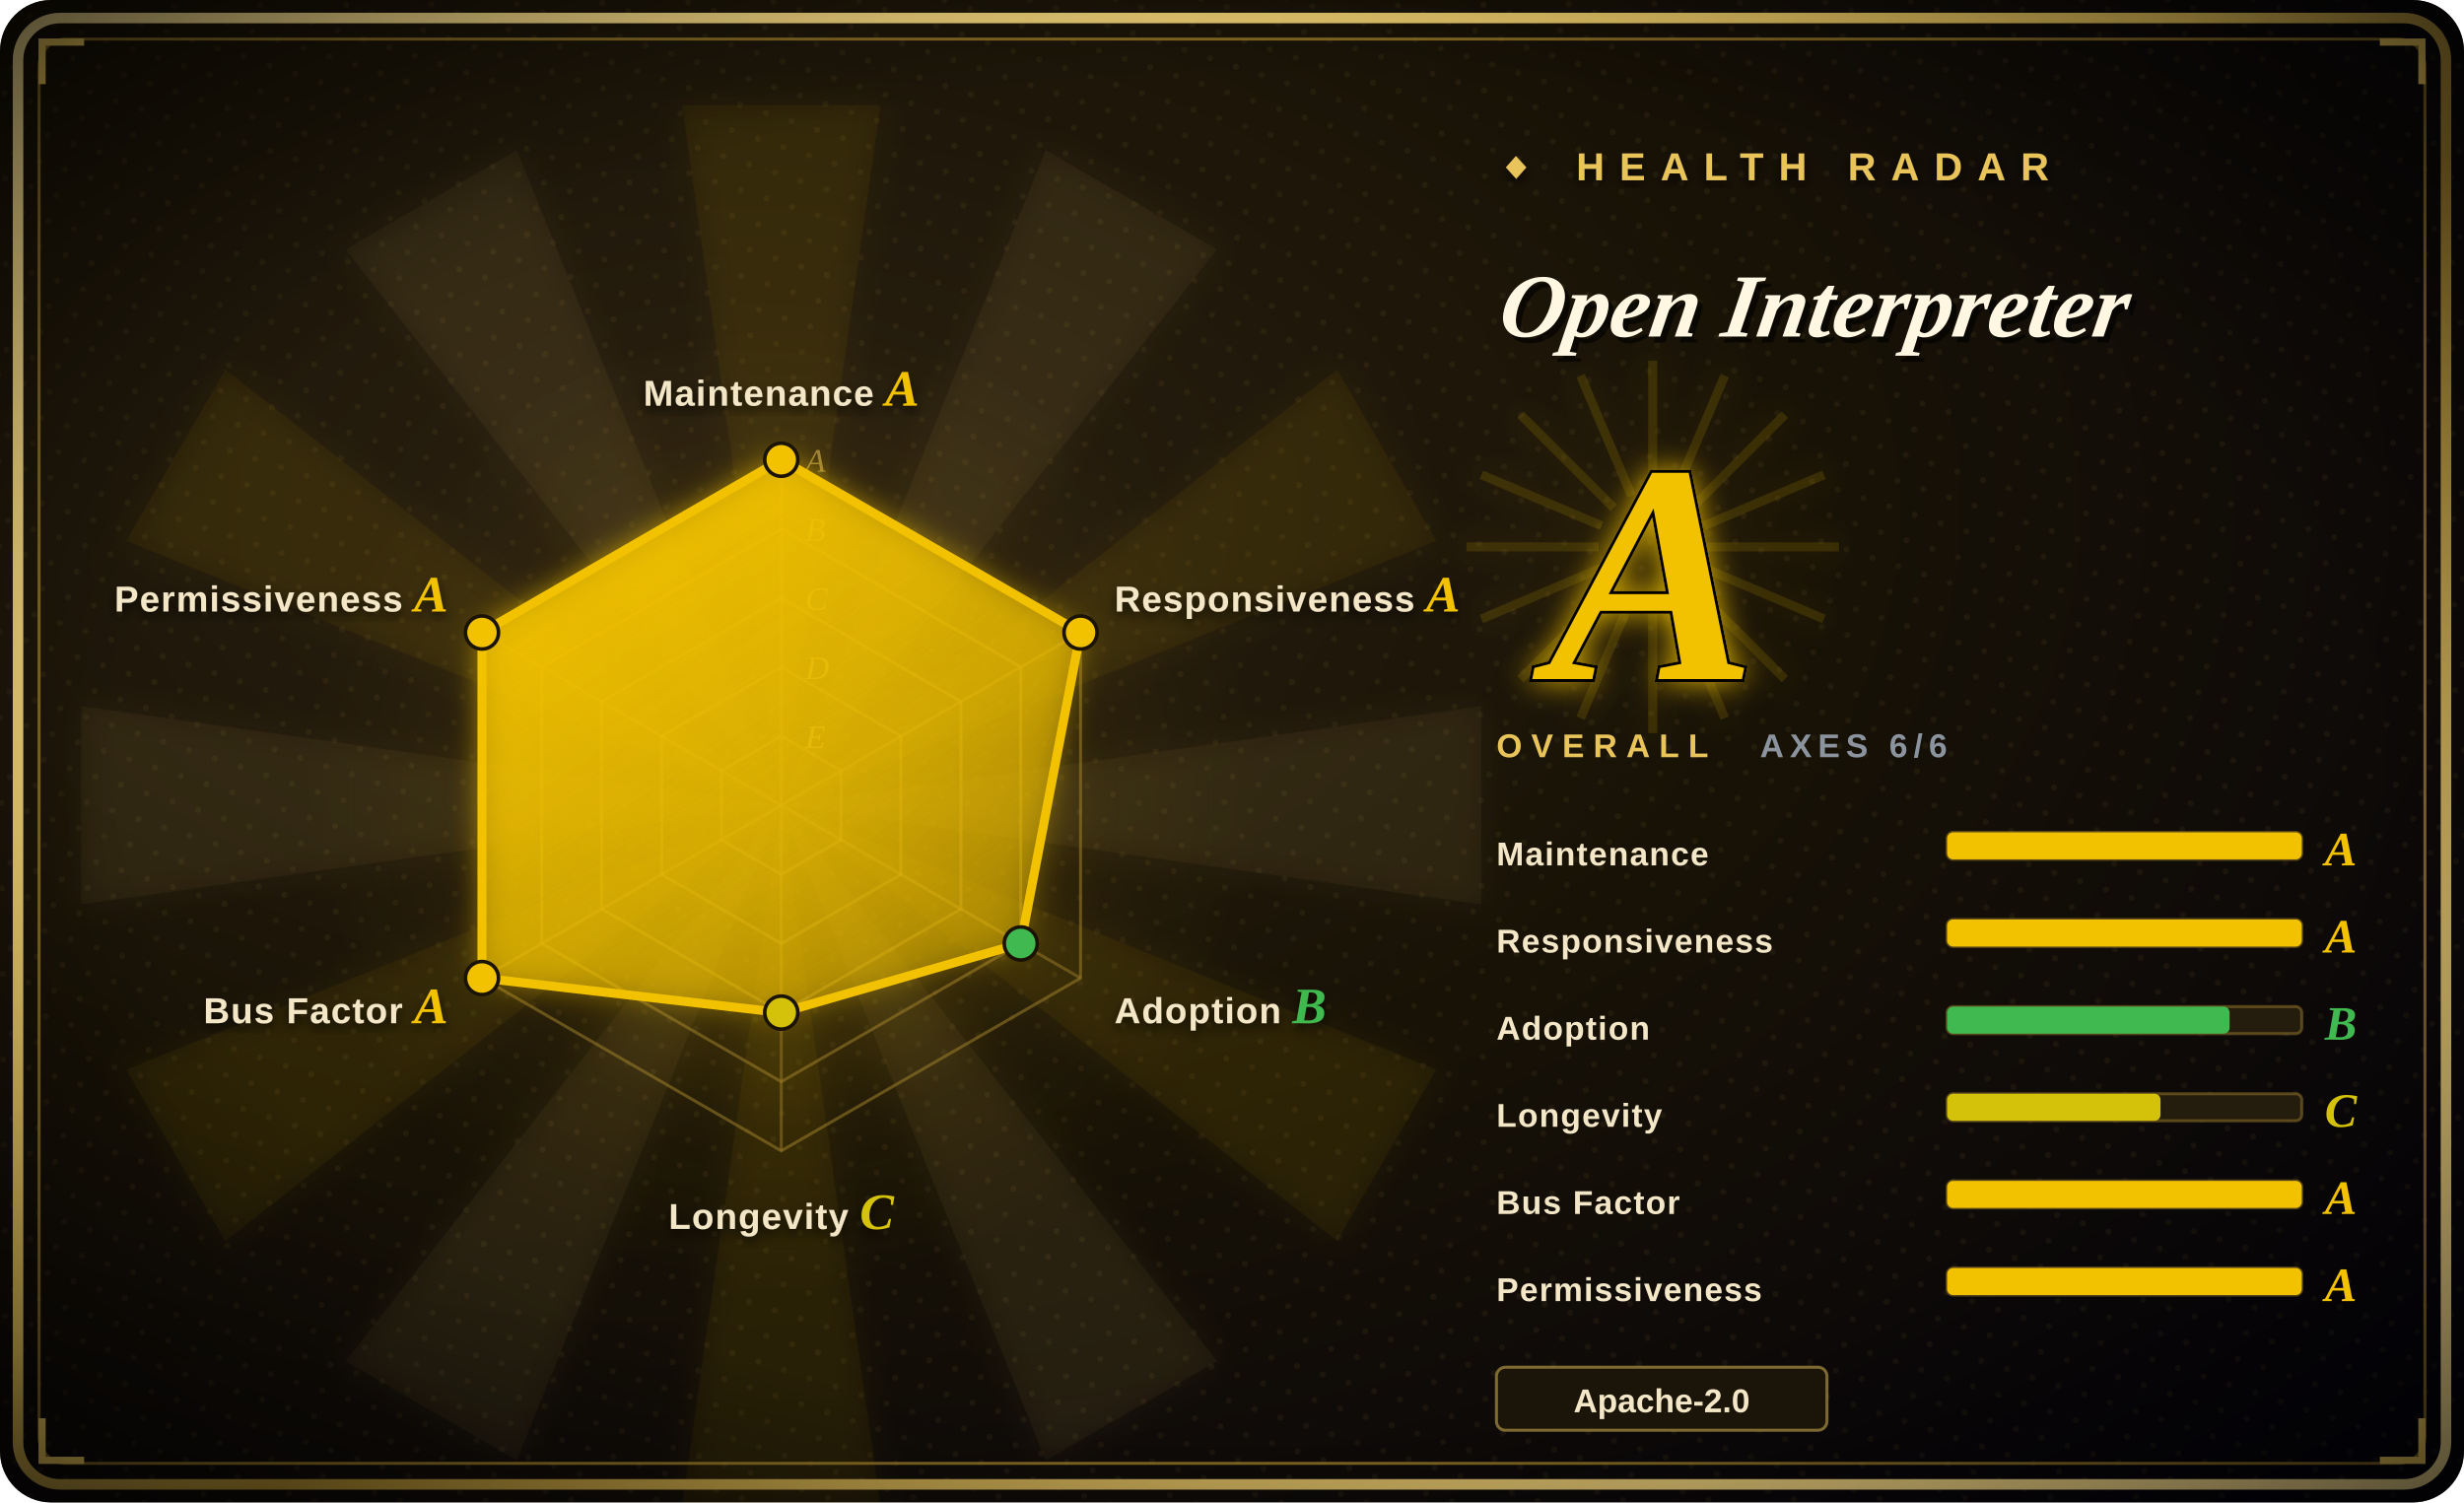
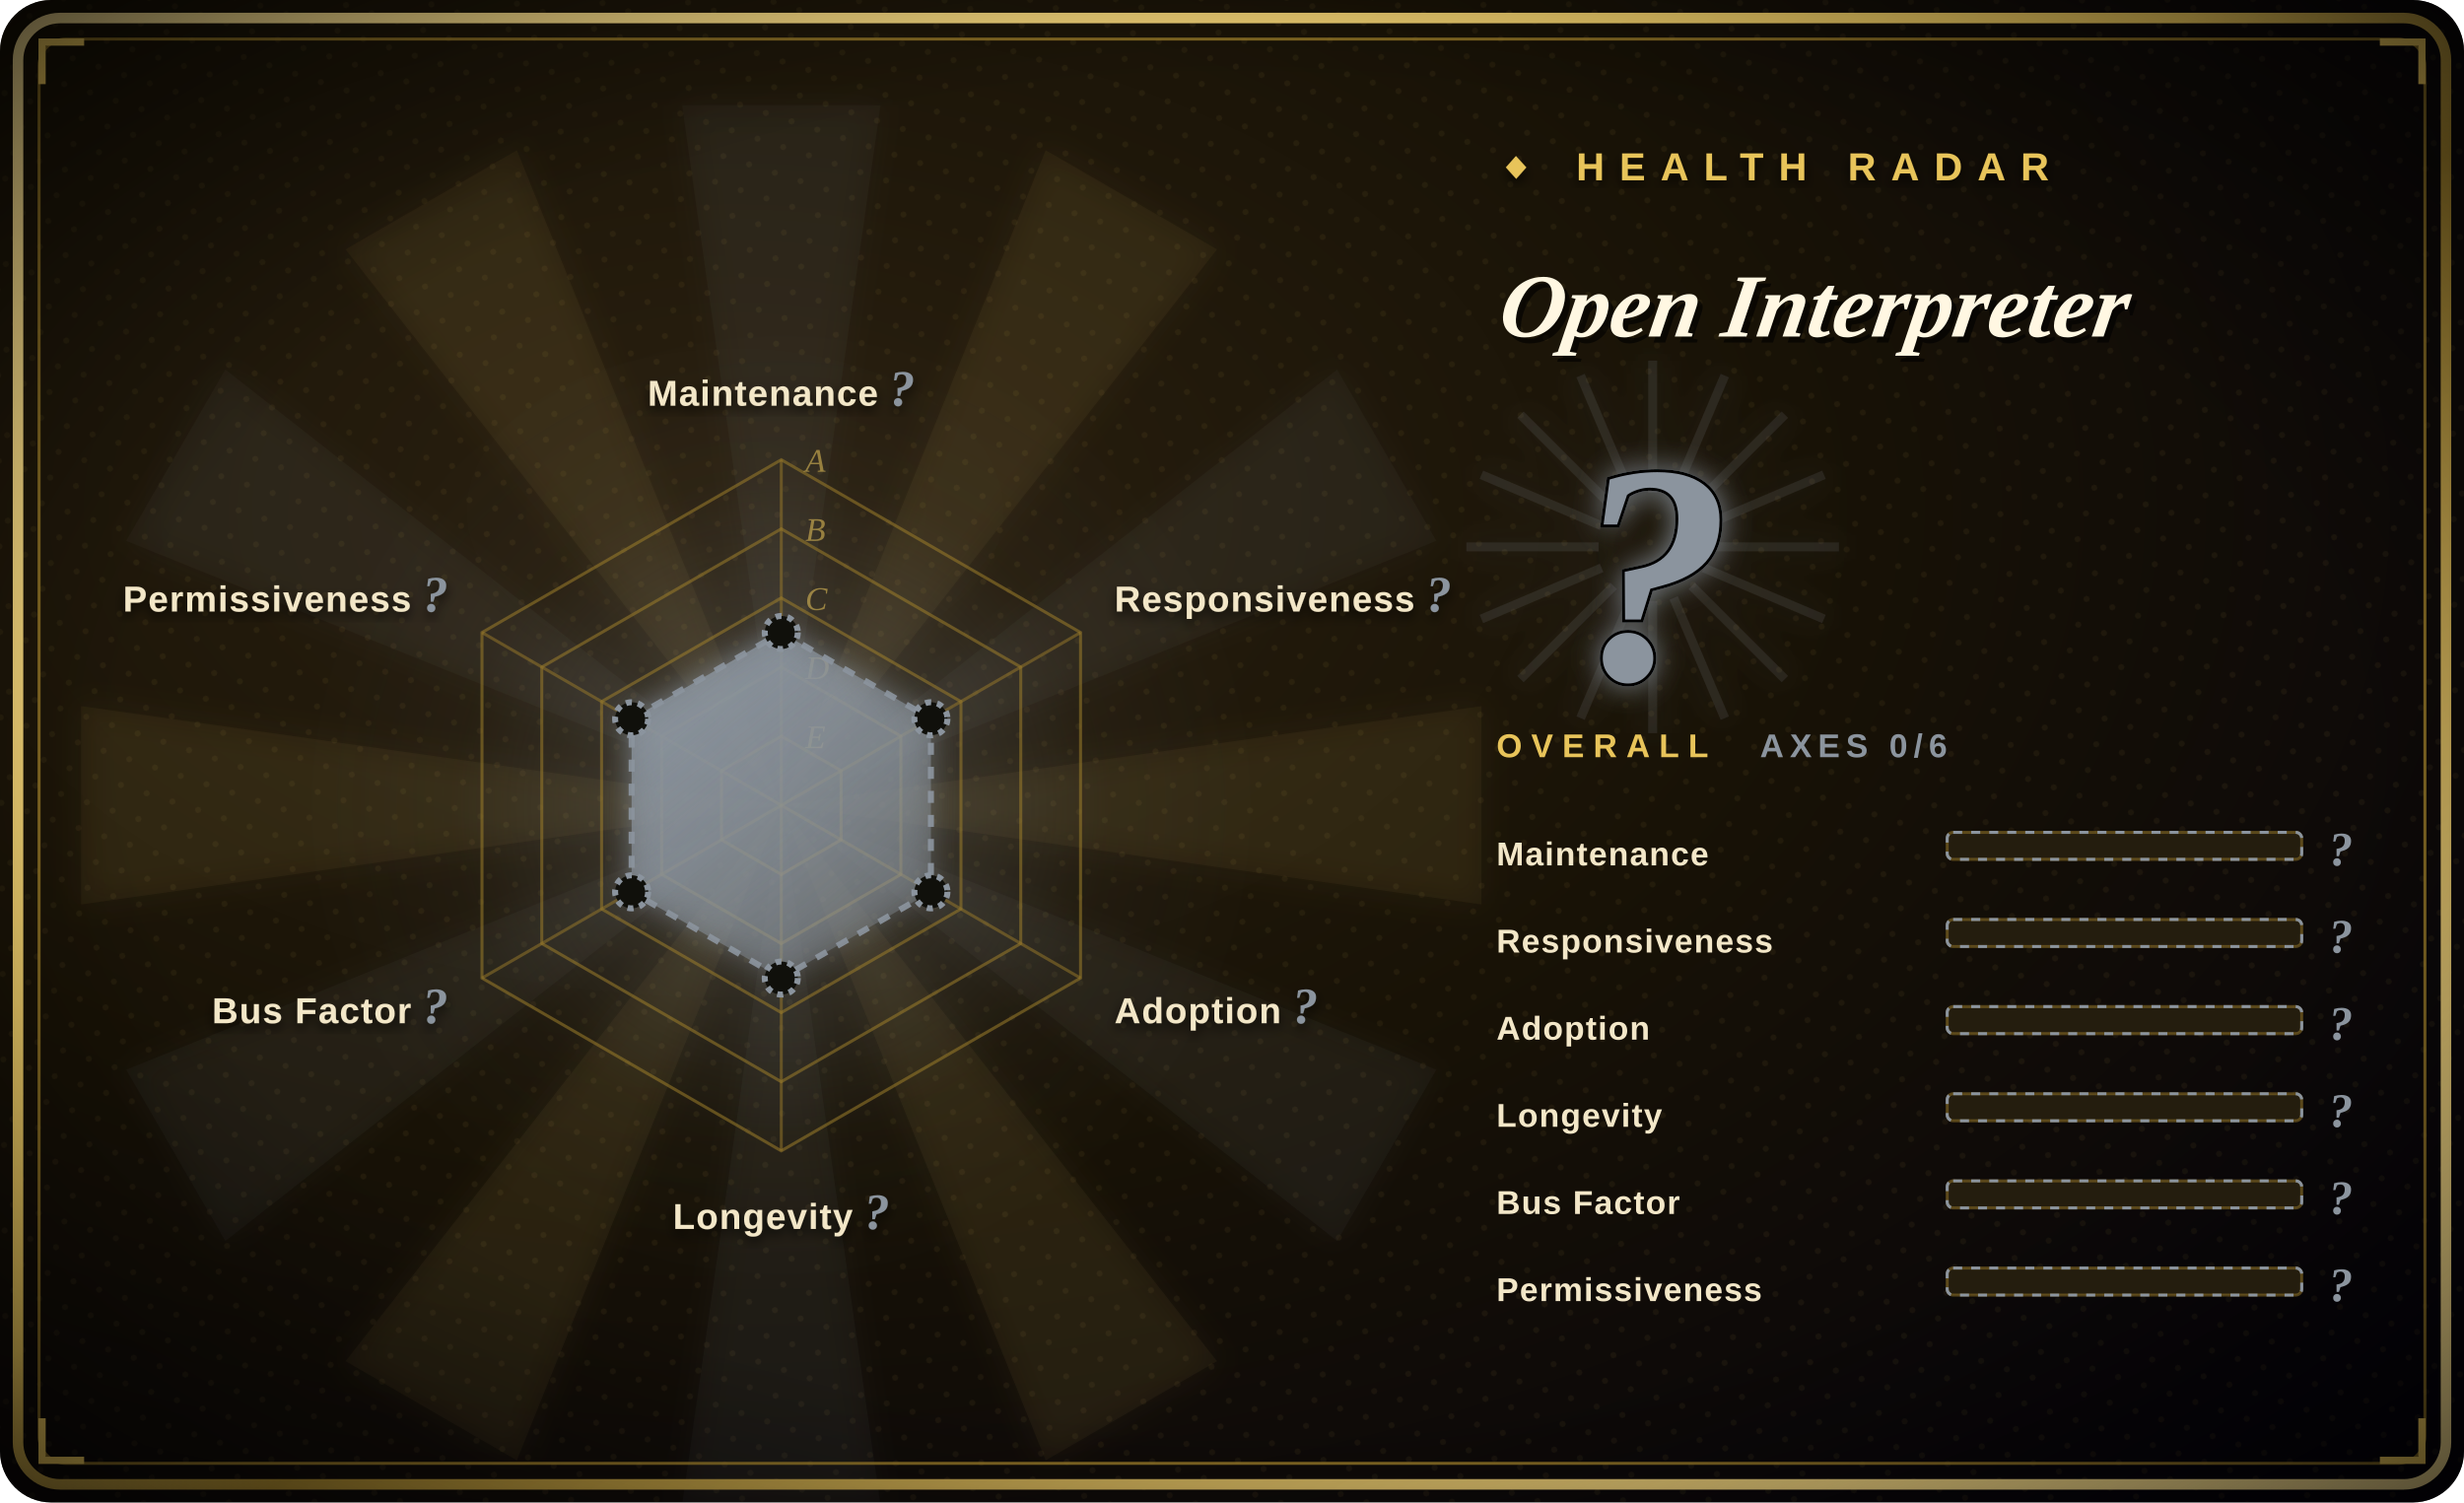
<svg xmlns="http://www.w3.org/2000/svg" width="820" height="500" viewBox="0 0 820 500">
  <defs>
    <radialGradient id="bg" cx="30%" cy="34%" r="90%">
      <stop offset="0%" stop-color="#2a2010" />
      <stop offset="48%" stop-color="#181206" />
      <stop offset="100%" stop-color="#05030a" />
    </radialGradient>
    <radialGradient id="vig" cx="50%" cy="50%" r="72%">
      <stop offset="62%" stop-color="#000000" stop-opacity="0" />
      <stop offset="100%" stop-color="#000000" stop-opacity="0.72" />
    </radialGradient>
    <linearGradient id="frame" x1="0" y1="0" x2="1" y2="1">
      <stop offset="0%" stop-color="#f6dd92" />
      <stop offset="45%" stop-color="#E8C45A" />
      <stop offset="55%" stop-color="#9c7d2a" />
      <stop offset="100%" stop-color="#f6dd92" />
    </linearGradient>
    <linearGradient id="poly" x1="0" y1="0" x2="0.7" y2="1">
-       <stop offset="0%" stop-color="#F2C200" stop-opacity="0.92" />
-       <stop offset="100%" stop-color="#F2C200" stop-opacity="0.34" />
+       <stop offset="0%" stop-color="#8B949E" stop-opacity="0.92" />
+       <stop offset="100%" stop-color="#8B949E" stop-opacity="0.34" />
    </linearGradient>
    <radialGradient id="halo" cx="50%" cy="50%" r="50%">
-       <stop offset="0%" stop-color="#F2C200" stop-opacity="0.34" />
-       <stop offset="68%" stop-color="#F2C200" stop-opacity="0.04" />
-       <stop offset="100%" stop-color="#F2C200" stop-opacity="0" />
+       <stop offset="0%" stop-color="#8B949E" stop-opacity="0.34" />
+       <stop offset="68%" stop-color="#8B949E" stop-opacity="0.04" />
+       <stop offset="100%" stop-color="#8B949E" stop-opacity="0" />
    </radialGradient>
    <filter id="glow" x="-60%" y="-60%" width="220%" height="220%">
      <feGaussianBlur stdDeviation="5" result="b" />
      <feMerge>
        <feMergeNode in="b" />
        <feMergeNode in="SourceGraphic" />
      </feMerge>
    </filter>
    <filter id="soft" x="-30%" y="-30%" width="160%" height="160%">
      <feDropShadow dx="0" dy="2" stdDeviation="2" flood-color="#000" flood-opacity="0.7" />
    </filter>
    <pattern id="halftone" width="9" height="9" patternUnits="userSpaceOnUse" patternTransform="rotate(18)">
      <circle cx="2" cy="2" r="1" fill="#E8C45A" fill-opacity="0.06" />
    </pattern>
  </defs>
  <rect width="820" height="500" rx="17" fill="url(#bg)" />
  <rect width="820" height="500" rx="17" fill="url(#halftone)" />
  <g opacity="0.5" filter="url(#glow)">
    <path d="M260,268 L493,235 L493,301 Z" fill="#E8C45A" fill-opacity="0.10" />
-     <path d="M260,268 L478,356 L445,413 Z" fill="#F2C200" fill-opacity="0.10" />
+     <path d="M260,268 L478,356 L445,413 Z" fill="#8B949E" fill-opacity="0.10" />
    <path d="M260,268 L405,453 L348,486 Z" fill="#E8C45A" fill-opacity="0.10" />
-     <path d="M260,268 L293,501 L227,501 Z" fill="#F2C200" fill-opacity="0.10" />
+     <path d="M260,268 L293,501 L227,501 Z" fill="#8B949E" fill-opacity="0.10" />
    <path d="M260,268 L172,486 L115,453 Z" fill="#E8C45A" fill-opacity="0.10" />
-     <path d="M260,268 L75,413 L42,356 Z" fill="#F2C200" fill-opacity="0.10" />
+     <path d="M260,268 L75,413 L42,356 Z" fill="#8B949E" fill-opacity="0.10" />
    <path d="M260,268 L27,301 L27,235 Z" fill="#E8C45A" fill-opacity="0.10" />
-     <path d="M260,268 L42,180 L75,123 Z" fill="#F2C200" fill-opacity="0.10" />
+     <path d="M260,268 L42,180 L75,123 Z" fill="#8B949E" fill-opacity="0.10" />
    <path d="M260,268 L115,83 L172,50 Z" fill="#E8C45A" fill-opacity="0.10" />
-     <path d="M260,268 L227,35 L293,35 Z" fill="#F2C200" fill-opacity="0.10" />
+     <path d="M260,268 L227,35 L293,35 Z" fill="#8B949E" fill-opacity="0.10" />
    <path d="M260,268 L348,50 L405,83 Z" fill="#E8C45A" fill-opacity="0.10" />
-     <path d="M260,268 L445,123 L478,180 Z" fill="#F2C200" fill-opacity="0.10" />
+     <path d="M260,268 L445,123 L478,180 Z" fill="#8B949E" fill-opacity="0.10" />
  </g>
  <circle cx="260" cy="268" r="161" fill="url(#halo)" />
  <rect x="6" y="6" width="808" height="488" rx="14" fill="none" stroke="url(#frame)" stroke-width="3.5" />
  <rect x="13" y="13" width="794" height="474" rx="9" fill="none" stroke="#9c7d2a" stroke-width="1" stroke-opacity="0.8" />
  <path d="M14,28 L14,14 L28,14" fill="none" stroke="#E8C45A" stroke-width="2.4" />
  <path d="M806,28 L806,14 L792,14" fill="none" stroke="#E8C45A" stroke-width="2.4" />
  <path d="M14,472 L14,486 L28,486" fill="none" stroke="#E8C45A" stroke-width="2.4" />
  <path d="M806,472 L806,486 L792,486" fill="none" stroke="#E8C45A" stroke-width="2.4" />
  <rect width="820" height="500" rx="17" fill="url(#vig)" />
  <polygon points="260.0,153.0 359.6,210.5 359.6,325.5 260.0,383.0 160.4,325.5 160.4,210.5" fill="none" stroke="#9c7d2a" stroke-opacity="0.55" stroke-width="1" />
  <polygon points="260.0,176.0 339.7,222.0 339.7,314.0 260.0,360.0 180.3,314.0 180.3,222.0" fill="none" stroke="#9c7d2a" stroke-opacity="0.55" stroke-width="1" />
  <polygon points="260.0,199.0 319.8,233.5 319.8,302.5 260.0,337.0 200.2,302.5 200.2,233.5" fill="none" stroke="#9c7d2a" stroke-opacity="0.55" stroke-width="1" />
  <polygon points="260.0,222.0 299.8,245.0 299.8,291.0 260.0,314.0 220.2,291.0 220.2,245.0" fill="none" stroke="#9c7d2a" stroke-opacity="0.55" stroke-width="1" />
  <polygon points="260.0,245.0 279.9,256.5 279.9,279.5 260.0,291.0 240.1,279.5 240.1,256.5" fill="none" stroke="#9c7d2a" stroke-opacity="0.55" stroke-width="1" />
  <line x1="260" y1="268" x2="260.0" y2="153.0" stroke="#9c7d2a" stroke-opacity="0.5" stroke-width="1" />
  <line x1="260" y1="268" x2="359.6" y2="210.5" stroke="#9c7d2a" stroke-opacity="0.5" stroke-width="1" />
  <line x1="260" y1="268" x2="359.6" y2="325.5" stroke="#9c7d2a" stroke-opacity="0.5" stroke-width="1" />
  <line x1="260" y1="268" x2="260.0" y2="383.0" stroke="#9c7d2a" stroke-opacity="0.5" stroke-width="1" />
  <line x1="260" y1="268" x2="160.4" y2="325.5" stroke="#9c7d2a" stroke-opacity="0.5" stroke-width="1" />
  <line x1="260" y1="268" x2="160.4" y2="210.5" stroke="#9c7d2a" stroke-opacity="0.5" stroke-width="1" />
  <text x="268" y="157.0" font-size="11" font-style="italic" fill="#E8C45A" fill-opacity="0.55" font-family="'Georgia','Times New Roman',serif">A</text>
  <text x="268" y="180.0" font-size="11" font-style="italic" fill="#E8C45A" fill-opacity="0.55" font-family="'Georgia','Times New Roman',serif">B</text>
  <text x="268" y="203.0" font-size="11" font-style="italic" fill="#E8C45A" fill-opacity="0.55" font-family="'Georgia','Times New Roman',serif">C</text>
  <text x="268" y="226.0" font-size="11" font-style="italic" fill="#E8C45A" fill-opacity="0.55" font-family="'Georgia','Times New Roman',serif">D</text>
  <text x="268" y="249.0" font-size="11" font-style="italic" fill="#E8C45A" fill-opacity="0.55" font-family="'Georgia','Times New Roman',serif">E</text>
-   <polygon points="260.0,153.0 359.6,210.5 339.7,314.0 260.0,337.0 160.4,325.5 160.4,210.5" fill="url(#poly)" filter="url(#glow)" />
-   <line x1="260.0" y1="153.0" x2="359.6" y2="210.5" stroke="#F2C200" stroke-width="3" />
-   <line x1="359.6" y1="210.5" x2="339.7" y2="314.0" stroke="#F2C200" stroke-width="3" />
-   <line x1="339.7" y1="314.0" x2="260.0" y2="337.0" stroke="#F2C200" stroke-width="3" />
-   <line x1="260.0" y1="337.0" x2="160.4" y2="325.5" stroke="#F2C200" stroke-width="3" />
-   <line x1="160.4" y1="325.5" x2="160.4" y2="210.5" stroke="#F2C200" stroke-width="3" />
-   <line x1="160.4" y1="210.5" x2="260.0" y2="153.0" stroke="#F2C200" stroke-width="3" />
-   <circle cx="260.0" cy="153.0" r="5.5" fill="#F2C200" stroke="#1a1306" stroke-width="1.2" />
-   <circle cx="359.6" cy="210.5" r="5.5" fill="#F2C200" stroke="#1a1306" stroke-width="1.2" />
-   <circle cx="339.7" cy="314.0" r="5.5" fill="#3FB950" stroke="#1a1306" stroke-width="1.2" />
-   <circle cx="260.0" cy="337.0" r="5.5" fill="#D4C20A" stroke="#1a1306" stroke-width="1.2" />
-   <circle cx="160.4" cy="325.5" r="5.5" fill="#F2C200" stroke="#1a1306" stroke-width="1.2" />
-   <circle cx="160.4" cy="210.5" r="5.5" fill="#F2C200" stroke="#1a1306" stroke-width="1.2" />
-   <text x="260.0" y="135.0" font-size="12" font-weight="900" fill="#f3e7c8" text-anchor="middle" font-family="'Arial Black','Helvetica Neue',Arial,sans-serif" letter-spacing="0.4" filter="url(#soft)">Maintenance <tspan fill="#F2C200" font-family="'Georgia','Times New Roman',serif" font-style="italic" font-size="17">A</tspan>
+   <polygon points="260.0,210.5 309.8,239.2 309.8,296.8 260.0,325.5 210.2,296.8 210.2,239.2" fill="url(#poly)" filter="url(#glow)" />
+   <line x1="260.0" y1="210.5" x2="309.8" y2="239.2" stroke="#8B949E" stroke-width="2" stroke-dasharray="4 4" stroke-opacity="0.92" />
+   <line x1="309.8" y1="239.2" x2="309.8" y2="296.8" stroke="#8B949E" stroke-width="2" stroke-dasharray="4 4" stroke-opacity="0.92" />
+   <line x1="309.8" y1="296.8" x2="260.0" y2="325.5" stroke="#8B949E" stroke-width="2" stroke-dasharray="4 4" stroke-opacity="0.92" />
+   <line x1="260.0" y1="325.5" x2="210.2" y2="296.8" stroke="#8B949E" stroke-width="2" stroke-dasharray="4 4" stroke-opacity="0.92" />
+   <line x1="210.2" y1="296.8" x2="210.2" y2="239.2" stroke="#8B949E" stroke-width="2" stroke-dasharray="4 4" stroke-opacity="0.92" />
+   <line x1="210.2" y1="239.2" x2="260.0" y2="210.5" stroke="#8B949E" stroke-width="2" stroke-dasharray="4 4" stroke-opacity="0.92" />
+   <circle cx="260.0" cy="210.5" r="5.5" fill="#10100b" stroke="#8B949E" stroke-width="2" stroke-dasharray="2 2" />
+   <circle cx="309.8" cy="239.2" r="5.5" fill="#10100b" stroke="#8B949E" stroke-width="2" stroke-dasharray="2 2" />
+   <circle cx="309.8" cy="296.8" r="5.5" fill="#10100b" stroke="#8B949E" stroke-width="2" stroke-dasharray="2 2" />
+   <circle cx="260.0" cy="325.5" r="5.5" fill="#10100b" stroke="#8B949E" stroke-width="2" stroke-dasharray="2 2" />
+   <circle cx="210.2" cy="296.8" r="5.5" fill="#10100b" stroke="#8B949E" stroke-width="2" stroke-dasharray="2 2" />
+   <circle cx="210.2" cy="239.2" r="5.5" fill="#10100b" stroke="#8B949E" stroke-width="2" stroke-dasharray="2 2" />
+   <text x="260.0" y="135.0" font-size="12" font-weight="900" fill="#f3e7c8" text-anchor="middle" font-family="'Arial Black','Helvetica Neue',Arial,sans-serif" letter-spacing="0.4" filter="url(#soft)">Maintenance <tspan fill="#8B949E" font-family="'Georgia','Times New Roman',serif" font-style="italic" font-size="17">?</tspan>
  </text>
-   <text x="370.9" y="203.5" font-size="12" font-weight="900" fill="#f3e7c8" text-anchor="start" font-family="'Arial Black','Helvetica Neue',Arial,sans-serif" letter-spacing="0.4" filter="url(#soft)">Responsiveness <tspan fill="#F2C200" font-family="'Georgia','Times New Roman',serif" font-style="italic" font-size="17">A</tspan>
+   <text x="370.9" y="203.5" font-size="12" font-weight="900" fill="#f3e7c8" text-anchor="start" font-family="'Arial Black','Helvetica Neue',Arial,sans-serif" letter-spacing="0.4" filter="url(#soft)">Responsiveness <tspan fill="#8B949E" font-family="'Georgia','Times New Roman',serif" font-style="italic" font-size="17">?</tspan>
  </text>
-   <text x="370.9" y="340.5" font-size="12" font-weight="900" fill="#f3e7c8" text-anchor="start" font-family="'Arial Black','Helvetica Neue',Arial,sans-serif" letter-spacing="0.4" filter="url(#soft)">Adoption <tspan fill="#3FB950" font-family="'Georgia','Times New Roman',serif" font-style="italic" font-size="17">B</tspan>
+   <text x="370.9" y="340.5" font-size="12" font-weight="900" fill="#f3e7c8" text-anchor="start" font-family="'Arial Black','Helvetica Neue',Arial,sans-serif" letter-spacing="0.4" filter="url(#soft)">Adoption <tspan fill="#8B949E" font-family="'Georgia','Times New Roman',serif" font-style="italic" font-size="17">?</tspan>
  </text>
-   <text x="260.0" y="409.0" font-size="12" font-weight="900" fill="#f3e7c8" text-anchor="middle" font-family="'Arial Black','Helvetica Neue',Arial,sans-serif" letter-spacing="0.4" filter="url(#soft)">Longevity <tspan fill="#D4C20A" font-family="'Georgia','Times New Roman',serif" font-style="italic" font-size="17">C</tspan>
+   <text x="260.0" y="409.0" font-size="12" font-weight="900" fill="#f3e7c8" text-anchor="middle" font-family="'Arial Black','Helvetica Neue',Arial,sans-serif" letter-spacing="0.4" filter="url(#soft)">Longevity <tspan fill="#8B949E" font-family="'Georgia','Times New Roman',serif" font-style="italic" font-size="17">?</tspan>
  </text>
-   <text x="149.1" y="340.5" font-size="12" font-weight="900" fill="#f3e7c8" text-anchor="end" font-family="'Arial Black','Helvetica Neue',Arial,sans-serif" letter-spacing="0.4" filter="url(#soft)">Bus Factor <tspan fill="#F2C200" font-family="'Georgia','Times New Roman',serif" font-style="italic" font-size="17">A</tspan>
+   <text x="149.1" y="340.5" font-size="12" font-weight="900" fill="#f3e7c8" text-anchor="end" font-family="'Arial Black','Helvetica Neue',Arial,sans-serif" letter-spacing="0.4" filter="url(#soft)">Bus Factor <tspan fill="#8B949E" font-family="'Georgia','Times New Roman',serif" font-style="italic" font-size="17">?</tspan>
  </text>
-   <text x="149.1" y="203.5" font-size="12" font-weight="900" fill="#f3e7c8" text-anchor="end" font-family="'Arial Black','Helvetica Neue',Arial,sans-serif" letter-spacing="0.4" filter="url(#soft)">Permissiveness <tspan fill="#F2C200" font-family="'Georgia','Times New Roman',serif" font-style="italic" font-size="17">A</tspan>
+   <text x="149.1" y="203.5" font-size="12" font-weight="900" fill="#f3e7c8" text-anchor="end" font-family="'Arial Black','Helvetica Neue',Arial,sans-serif" letter-spacing="0.4" filter="url(#soft)">Permissiveness <tspan fill="#8B949E" font-family="'Georgia','Times New Roman',serif" font-style="italic" font-size="17">?</tspan>
  </text>
  <text x="498" y="60" font-size="13" letter-spacing="5" fill="#E8C45A" font-weight="900" font-family="'Arial Black','Helvetica Neue',Arial,sans-serif" filter="url(#soft)">◆ HEALTH RADAR</text>
  <g transform="translate(498,112) skewX(-9)">
    <text x="2" y="2" font-size="30" font-weight="900" font-style="italic" fill="#000" fill-opacity="0.6" font-family="'Georgia','Times New Roman',serif">Open Interpreter</text>
    <text x="0" y="0" font-size="30" font-weight="900" font-style="italic" fill="#fff7e2" font-family="'Georgia','Times New Roman',serif">Open Interpreter</text>
  </g>
  <line x1="498" y1="124" x2="648" y2="124" stroke="url(#frame)" stroke-width="2" />
  <g opacity="0.85" filter="url(#glow)">
-     <line x1="568" y1="182" x2="612" y2="182" stroke="#F2C200" stroke-opacity="0.16" stroke-width="3" />
-     <line x1="567" y1="189" x2="607" y2="206" stroke="#F2C200" stroke-opacity="0.16" stroke-width="3" />
-     <line x1="563" y1="195" x2="594" y2="226" stroke="#F2C200" stroke-opacity="0.16" stroke-width="3" />
-     <line x1="557" y1="199" x2="574" y2="239" stroke="#F2C200" stroke-opacity="0.16" stroke-width="3" />
-     <line x1="550" y1="200" x2="550" y2="244" stroke="#F2C200" stroke-opacity="0.16" stroke-width="3" />
-     <line x1="543" y1="199" x2="526" y2="239" stroke="#F2C200" stroke-opacity="0.16" stroke-width="3" />
-     <line x1="537" y1="195" x2="506" y2="226" stroke="#F2C200" stroke-opacity="0.16" stroke-width="3" />
-     <line x1="533" y1="189" x2="493" y2="206" stroke="#F2C200" stroke-opacity="0.16" stroke-width="3" />
-     <line x1="532" y1="182" x2="488" y2="182" stroke="#F2C200" stroke-opacity="0.16" stroke-width="3" />
-     <line x1="533" y1="175" x2="493" y2="158" stroke="#F2C200" stroke-opacity="0.16" stroke-width="3" />
-     <line x1="537" y1="169" x2="506" y2="138" stroke="#F2C200" stroke-opacity="0.16" stroke-width="3" />
-     <line x1="543" y1="165" x2="526" y2="125" stroke="#F2C200" stroke-opacity="0.16" stroke-width="3" />
-     <line x1="550" y1="164" x2="550" y2="120" stroke="#F2C200" stroke-opacity="0.16" stroke-width="3" />
-     <line x1="557" y1="165" x2="574" y2="125" stroke="#F2C200" stroke-opacity="0.16" stroke-width="3" />
-     <line x1="563" y1="169" x2="594" y2="138" stroke="#F2C200" stroke-opacity="0.16" stroke-width="3" />
-     <line x1="567" y1="175" x2="607" y2="158" stroke="#F2C200" stroke-opacity="0.16" stroke-width="3" />
+     <line x1="568" y1="182" x2="612" y2="182" stroke="#8B949E" stroke-opacity="0.16" stroke-width="3" />
+     <line x1="567" y1="189" x2="607" y2="206" stroke="#8B949E" stroke-opacity="0.16" stroke-width="3" />
+     <line x1="563" y1="195" x2="594" y2="226" stroke="#8B949E" stroke-opacity="0.16" stroke-width="3" />
+     <line x1="557" y1="199" x2="574" y2="239" stroke="#8B949E" stroke-opacity="0.16" stroke-width="3" />
+     <line x1="550" y1="200" x2="550" y2="244" stroke="#8B949E" stroke-opacity="0.16" stroke-width="3" />
+     <line x1="543" y1="199" x2="526" y2="239" stroke="#8B949E" stroke-opacity="0.16" stroke-width="3" />
+     <line x1="537" y1="195" x2="506" y2="226" stroke="#8B949E" stroke-opacity="0.16" stroke-width="3" />
+     <line x1="533" y1="189" x2="493" y2="206" stroke="#8B949E" stroke-opacity="0.16" stroke-width="3" />
+     <line x1="532" y1="182" x2="488" y2="182" stroke="#8B949E" stroke-opacity="0.16" stroke-width="3" />
+     <line x1="533" y1="175" x2="493" y2="158" stroke="#8B949E" stroke-opacity="0.16" stroke-width="3" />
+     <line x1="537" y1="169" x2="506" y2="138" stroke="#8B949E" stroke-opacity="0.16" stroke-width="3" />
+     <line x1="543" y1="165" x2="526" y2="125" stroke="#8B949E" stroke-opacity="0.16" stroke-width="3" />
+     <line x1="550" y1="164" x2="550" y2="120" stroke="#8B949E" stroke-opacity="0.16" stroke-width="3" />
+     <line x1="557" y1="165" x2="574" y2="125" stroke="#8B949E" stroke-opacity="0.16" stroke-width="3" />
+     <line x1="563" y1="169" x2="594" y2="138" stroke="#8B949E" stroke-opacity="0.16" stroke-width="3" />
+     <line x1="567" y1="175" x2="607" y2="158" stroke="#8B949E" stroke-opacity="0.16" stroke-width="3" />
  </g>
-   <text x="550" y="226" font-size="104" font-weight="900" font-style="italic" text-anchor="middle" fill="#F2C200" stroke="#000" stroke-width="2" paint-order="stroke" font-family="'Georgia','Times New Roman',serif" filter="url(#glow)">A</text>
+   <text x="550" y="226" font-size="104" font-weight="900" font-style="italic" text-anchor="middle" fill="#8B949E" stroke="#000" stroke-width="2" paint-order="stroke" font-family="'Georgia','Times New Roman',serif" filter="url(#glow)">?</text>
  <text x="498" y="252" font-size="11" letter-spacing="3" fill="#E8C45A" font-family="'Arial Black','Helvetica Neue',Arial,sans-serif" font-weight="900">OVERALL</text>
-   <text x="648" y="252" font-size="11" letter-spacing="2" fill="#8B949E" font-family="'Arial Black','Helvetica Neue',Arial,sans-serif" font-weight="900" text-anchor="end">AXES 6/6</text>
+   <text x="648" y="252" font-size="11" letter-spacing="2" fill="#8B949E" font-family="'Arial Black','Helvetica Neue',Arial,sans-serif" font-weight="900" text-anchor="end">AXES 0/6</text>
  <text x="498" y="288" font-size="11" font-weight="900" fill="#f3e7c8" font-family="'Arial Black','Helvetica Neue',Arial,sans-serif" letter-spacing="0.4">Maintenance</text>
  <rect x="648" y="277" width="118" height="9" rx="2" fill="#241d0e" stroke="#9c7d2a" stroke-opacity="0.5" />
-   <rect x="648" y="277" width="118" height="9" rx="2" fill="#F2C200" />
-   <text x="779" y="288" font-size="16" font-weight="900" font-style="italic" fill="#F2C200" font-family="'Georgia','Times New Roman',serif" text-anchor="middle">A</text>
+   <rect x="648" y="277" width="118" height="9" rx="2" fill="none" stroke="#8B949E" stroke-dasharray="3 3" />
+   <text x="779" y="288" font-size="16" font-weight="900" font-style="italic" fill="#8B949E" font-family="'Georgia','Times New Roman',serif" text-anchor="middle">?</text>
  <text x="498" y="317" font-size="11" font-weight="900" fill="#f3e7c8" font-family="'Arial Black','Helvetica Neue',Arial,sans-serif" letter-spacing="0.4">Responsiveness</text>
  <rect x="648" y="306" width="118" height="9" rx="2" fill="#241d0e" stroke="#9c7d2a" stroke-opacity="0.5" />
-   <rect x="648" y="306" width="118" height="9" rx="2" fill="#F2C200" />
-   <text x="779" y="317" font-size="16" font-weight="900" font-style="italic" fill="#F2C200" font-family="'Georgia','Times New Roman',serif" text-anchor="middle">A</text>
+   <rect x="648" y="306" width="118" height="9" rx="2" fill="none" stroke="#8B949E" stroke-dasharray="3 3" />
+   <text x="779" y="317" font-size="16" font-weight="900" font-style="italic" fill="#8B949E" font-family="'Georgia','Times New Roman',serif" text-anchor="middle">?</text>
  <text x="498" y="346" font-size="11" font-weight="900" fill="#f3e7c8" font-family="'Arial Black','Helvetica Neue',Arial,sans-serif" letter-spacing="0.4">Adoption</text>
  <rect x="648" y="335" width="118" height="9" rx="2" fill="#241d0e" stroke="#9c7d2a" stroke-opacity="0.5" />
-   <rect x="648" y="335" width="94" height="9" rx="2" fill="#3FB950" />
-   <text x="779" y="346" font-size="16" font-weight="900" font-style="italic" fill="#3FB950" font-family="'Georgia','Times New Roman',serif" text-anchor="middle">B</text>
+   <rect x="648" y="335" width="118" height="9" rx="2" fill="none" stroke="#8B949E" stroke-dasharray="3 3" />
+   <text x="779" y="346" font-size="16" font-weight="900" font-style="italic" fill="#8B949E" font-family="'Georgia','Times New Roman',serif" text-anchor="middle">?</text>
  <text x="498" y="375" font-size="11" font-weight="900" fill="#f3e7c8" font-family="'Arial Black','Helvetica Neue',Arial,sans-serif" letter-spacing="0.4">Longevity</text>
  <rect x="648" y="364" width="118" height="9" rx="2" fill="#241d0e" stroke="#9c7d2a" stroke-opacity="0.5" />
-   <rect x="648" y="364" width="71" height="9" rx="2" fill="#D4C20A" />
-   <text x="779" y="375" font-size="16" font-weight="900" font-style="italic" fill="#D4C20A" font-family="'Georgia','Times New Roman',serif" text-anchor="middle">C</text>
+   <rect x="648" y="364" width="118" height="9" rx="2" fill="none" stroke="#8B949E" stroke-dasharray="3 3" />
+   <text x="779" y="375" font-size="16" font-weight="900" font-style="italic" fill="#8B949E" font-family="'Georgia','Times New Roman',serif" text-anchor="middle">?</text>
  <text x="498" y="404" font-size="11" font-weight="900" fill="#f3e7c8" font-family="'Arial Black','Helvetica Neue',Arial,sans-serif" letter-spacing="0.4">Bus Factor</text>
  <rect x="648" y="393" width="118" height="9" rx="2" fill="#241d0e" stroke="#9c7d2a" stroke-opacity="0.5" />
-   <rect x="648" y="393" width="118" height="9" rx="2" fill="#F2C200" />
-   <text x="779" y="404" font-size="16" font-weight="900" font-style="italic" fill="#F2C200" font-family="'Georgia','Times New Roman',serif" text-anchor="middle">A</text>
+   <rect x="648" y="393" width="118" height="9" rx="2" fill="none" stroke="#8B949E" stroke-dasharray="3 3" />
+   <text x="779" y="404" font-size="16" font-weight="900" font-style="italic" fill="#8B949E" font-family="'Georgia','Times New Roman',serif" text-anchor="middle">?</text>
  <text x="498" y="433" font-size="11" font-weight="900" fill="#f3e7c8" font-family="'Arial Black','Helvetica Neue',Arial,sans-serif" letter-spacing="0.4">Permissiveness</text>
  <rect x="648" y="422" width="118" height="9" rx="2" fill="#241d0e" stroke="#9c7d2a" stroke-opacity="0.5" />
-   <rect x="648" y="422" width="118" height="9" rx="2" fill="#F2C200" />
-   <text x="779" y="433" font-size="16" font-weight="900" font-style="italic" fill="#F2C200" font-family="'Georgia','Times New Roman',serif" text-anchor="middle">A</text>
-   <rect x="498" y="455" width="110" height="21" rx="3" fill="#1b1408" stroke="#E8C45A" stroke-opacity="0.5" />
-   <text x="553.0" y="470" font-size="11" font-weight="700" fill="#f3e7c8" text-anchor="middle" font-family="'Arial Black','Helvetica Neue',Arial,sans-serif">Apache-2.0</text>
+   <rect x="648" y="422" width="118" height="9" rx="2" fill="none" stroke="#8B949E" stroke-dasharray="3 3" />
+   <text x="779" y="433" font-size="16" font-weight="900" font-style="italic" fill="#8B949E" font-family="'Georgia','Times New Roman',serif" text-anchor="middle">?</text>
</svg>
